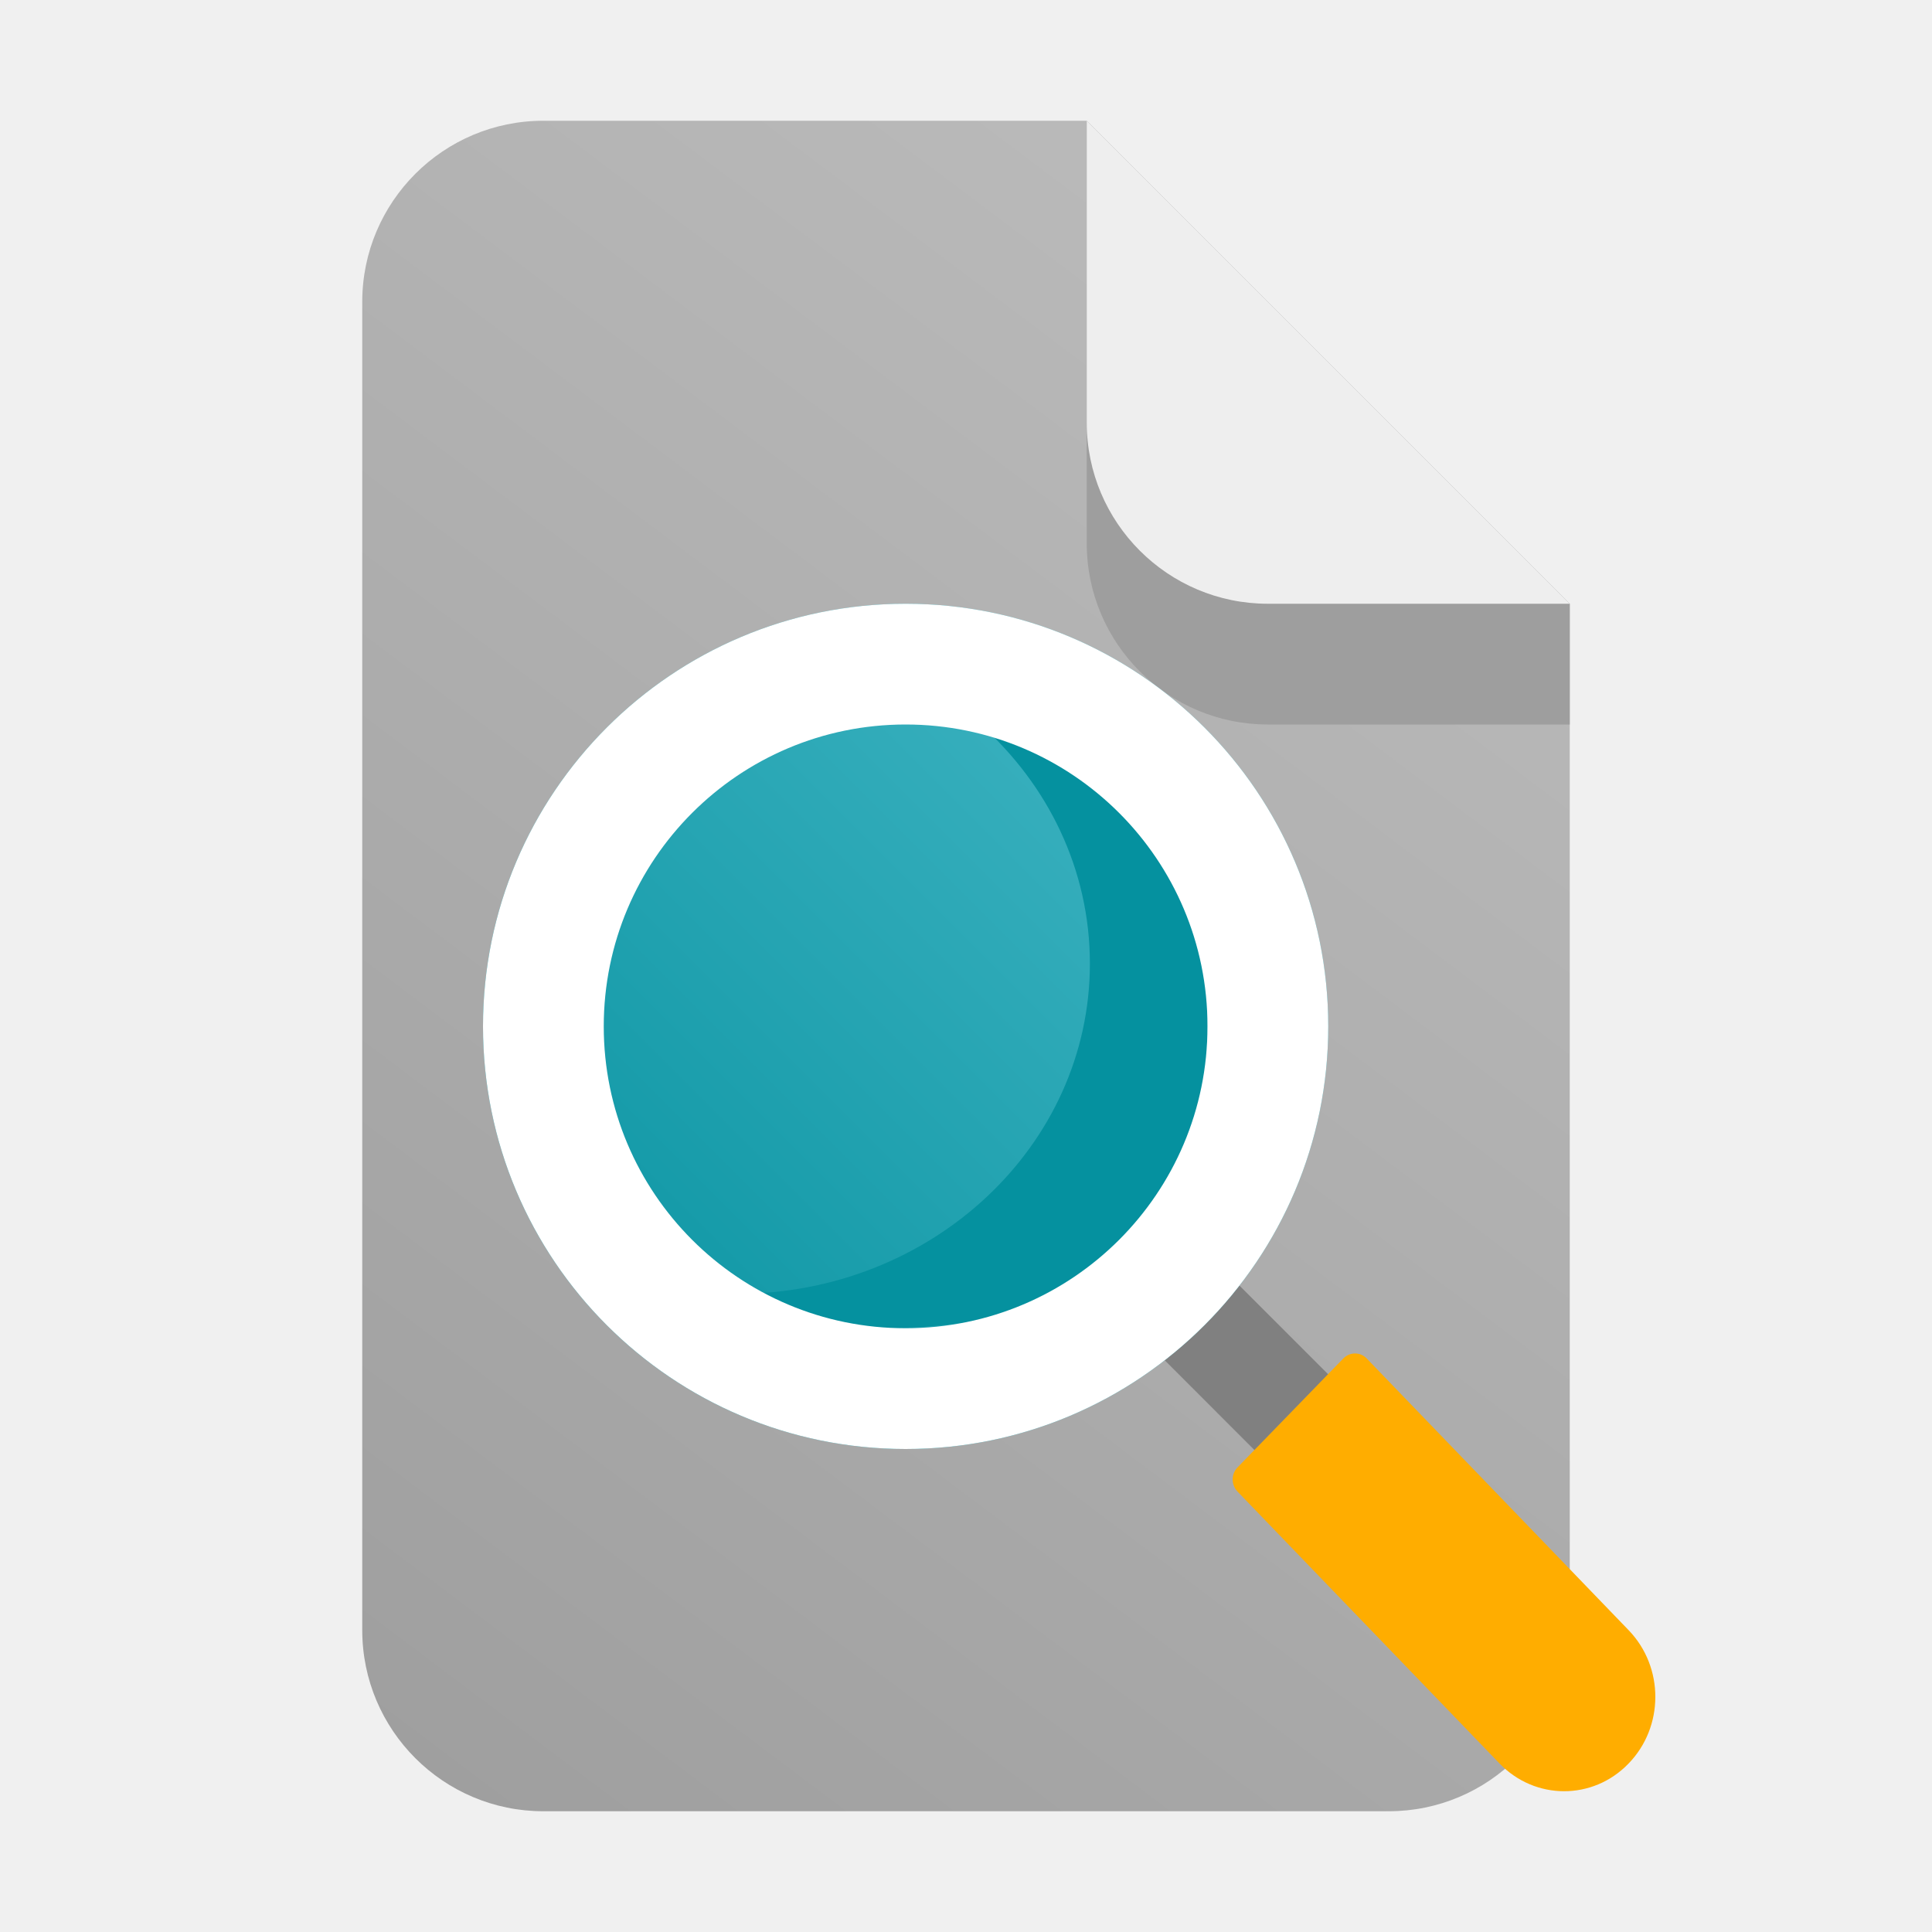
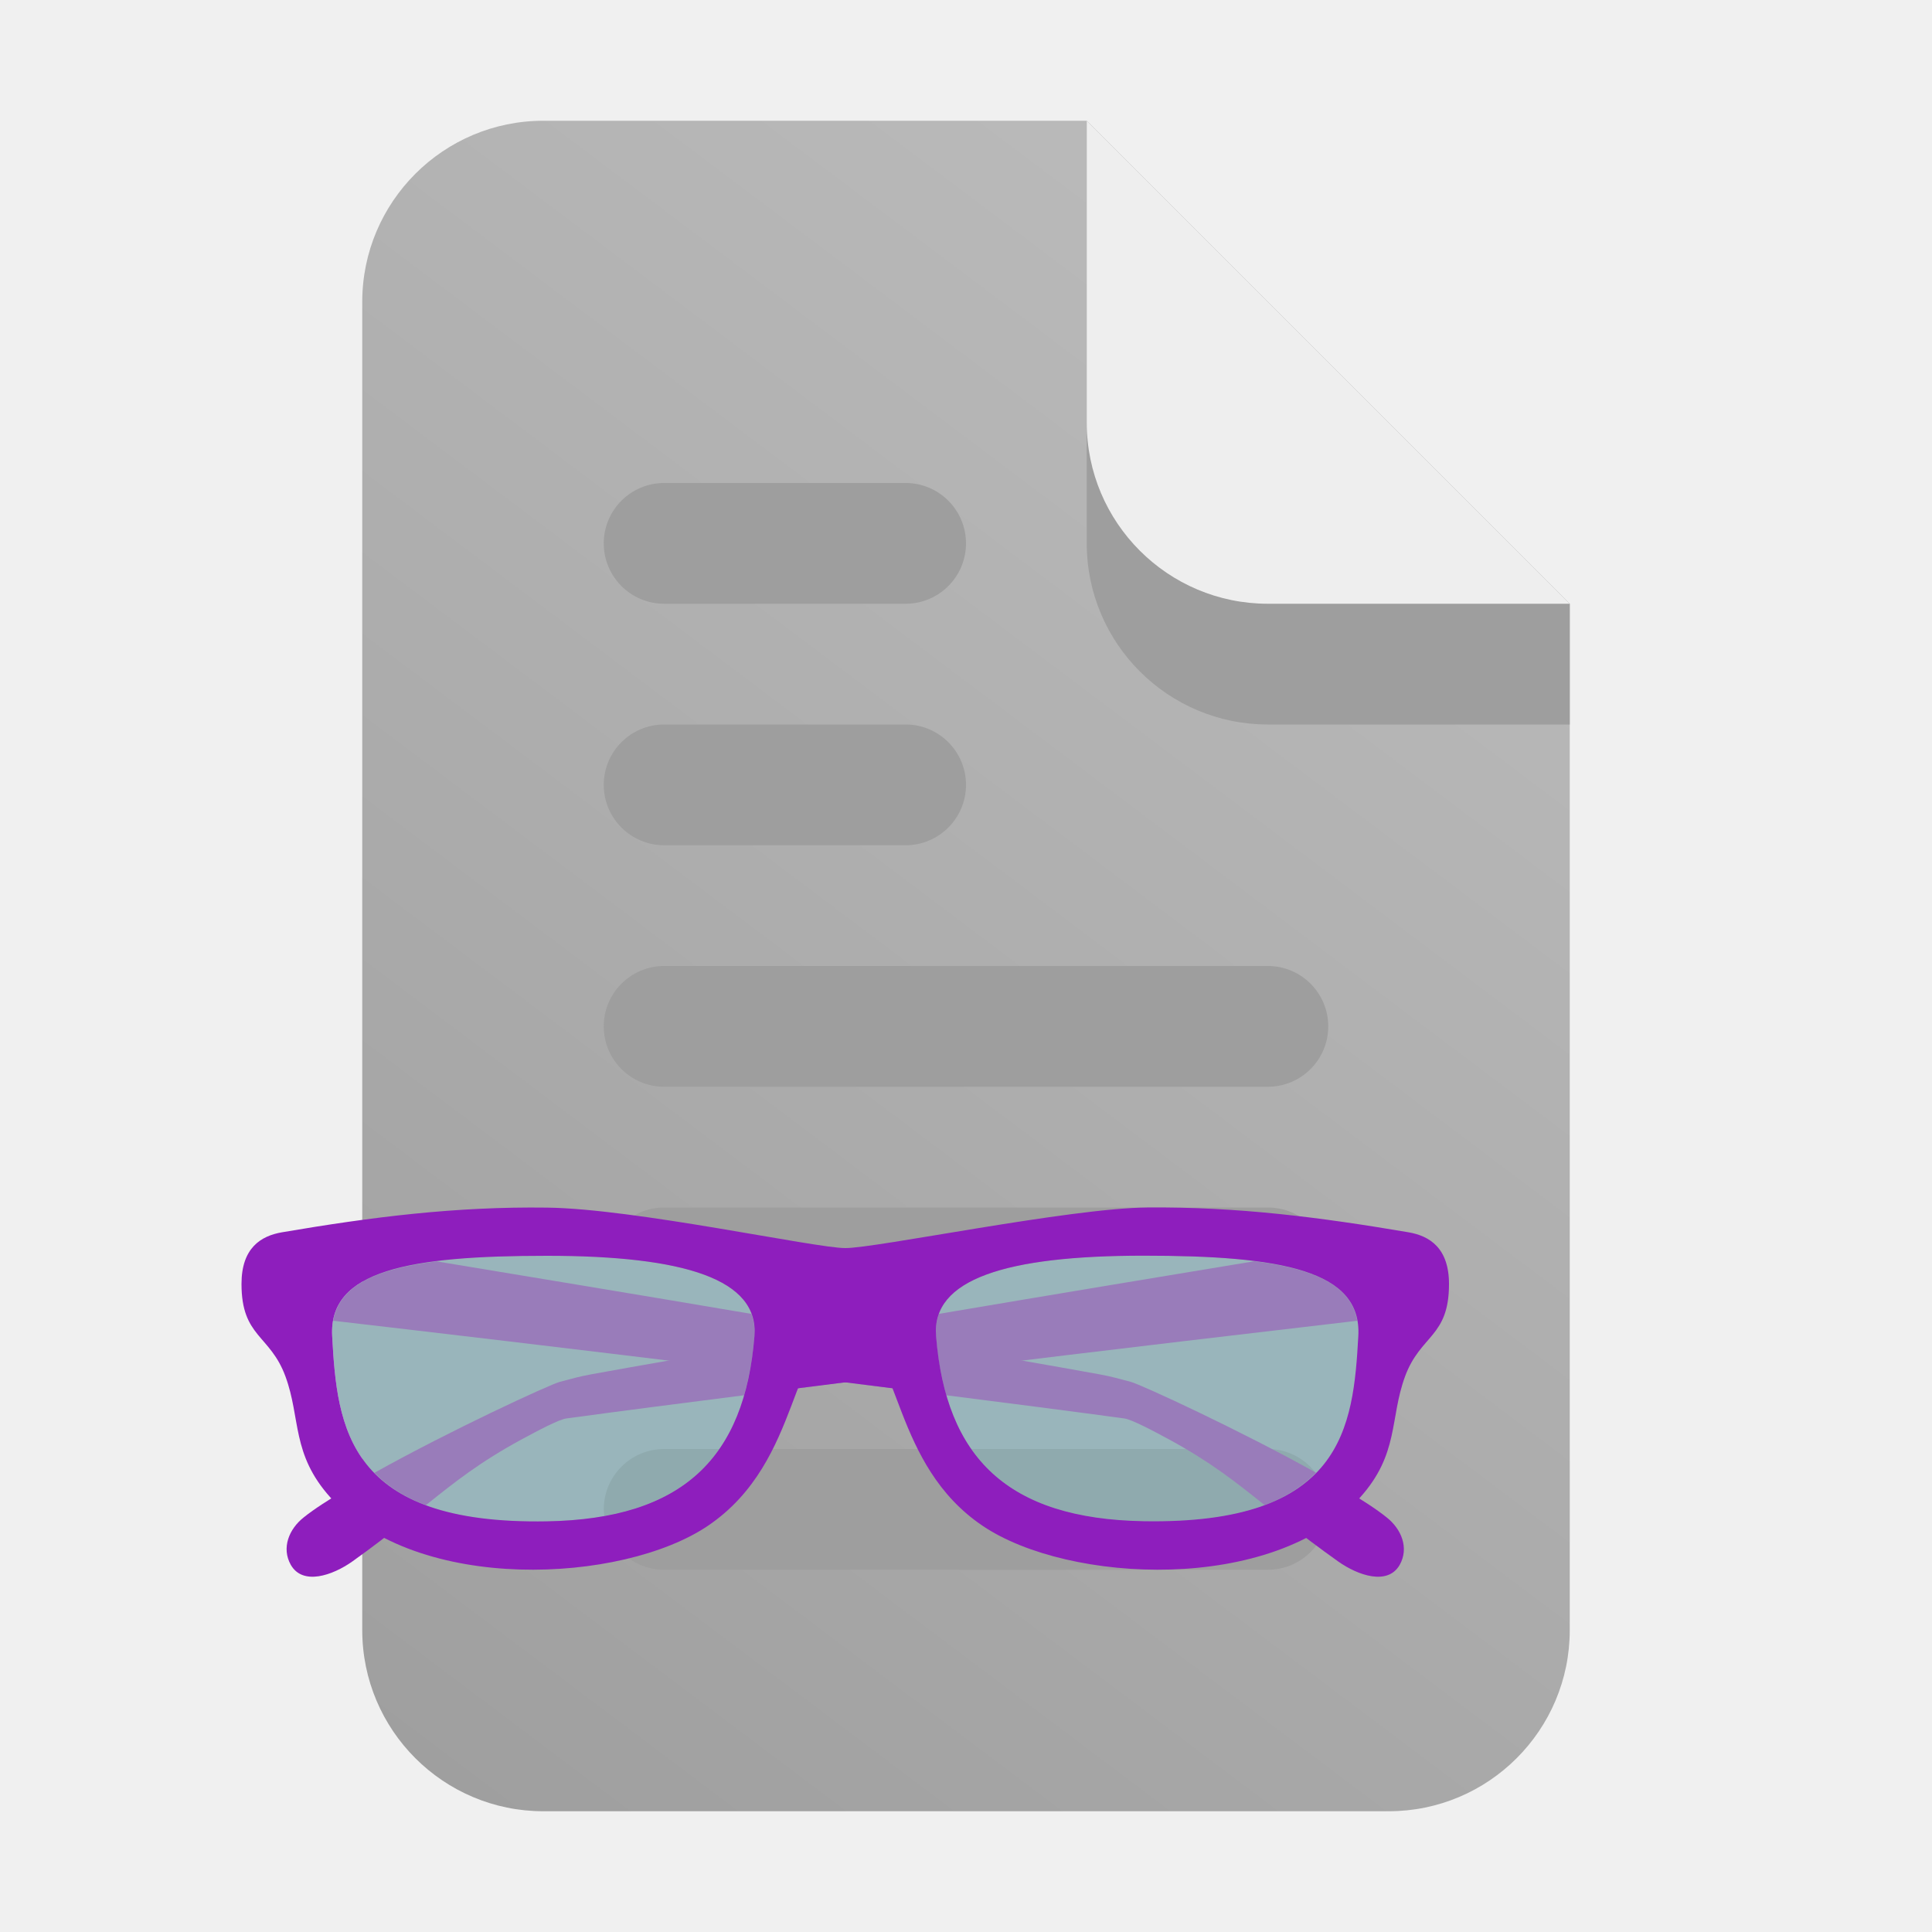
<svg xmlns="http://www.w3.org/2000/svg" width="16" height="16" viewBox="0 0 16 16" fill="none">
-   <path d="M9 1V3.5C9 4.328 9.672 5 10.5 5H13V13.5C13 14.328 12.328 15 11.5 15H4.5C3.672 15 3 14.328 3 13.5V2.5C3 1.672 3.672 1 4.5 1H9Z" fill="url(#paint0_linear_4618_230)" />
+   <path d="M9 1V3.5C9 4.328 9.672 5 10.5 5H13V13.5C13 14.328 12.328 15 11.5 15H4.5C3.672 15 3 14.328 3 13.5V2.5C3 1.672 3.672 1 4.5 1H9Z" fill="url(#paint0_linear_4628_218)" />
  <path d="M9 1L13 5V6H10.5C9.672 6 9 5.328 9 4.5V1Z" fill="#9E9E9E" />
  <path d="M9 1L13 5H10.5C9.672 5 9 4.328 9 3.5V1Z" fill="#EEEEEE" />
-   <path d="M9.952 10.334L11.101 11.483L10.482 12.102L9.334 10.953L9.952 10.334Z" fill="#808080" />
-   <path d="M11 8.5C11 10.433 9.433 12 7.5 12C5.567 12 4 10.433 4 8.5C4 6.567 5.567 5 7.5 5C9.433 5 11 6.567 11 8.5Z" fill="url(#paint1_linear_4618_230)" />
-   <path d="M6.103 10.715C7.717 10.715 9.026 9.49 9.026 7.98C9.026 7.201 8.678 6.498 8.12 6C9.212 6.338 10 7.3 10 8.436C10 9.852 9.5 11 7.26 11C6.806 11 6.377 10.896 6 10.713C6.034 10.714 6.069 10.715 6.103 10.715Z" fill="#05919F" />
-   <path fill-rule="evenodd" clip-rule="evenodd" d="M7.5 12C9.433 12 11 10.433 11 8.5C11 6.567 9.433 5 7.5 5C5.567 5 4 6.567 4 8.5C4 10.433 5.567 12 7.5 12ZM7.5 11C8.881 11 10 9.881 10 8.5C10 7.119 8.881 6 7.5 6C6.119 6 5 7.119 5 8.5C5 9.881 6.119 11 7.5 11Z" fill="white" />
-   <path d="M11.125 11.25C11.179 11.195 11.266 11.195 11.319 11.251L13.489 13.502C13.783 13.808 13.782 14.302 13.486 14.606C13.191 14.911 12.713 14.91 12.418 14.604L10.249 12.353C10.195 12.297 10.195 12.207 10.249 12.152L11.125 11.25Z" fill="#FFAD00" />
+   <path d="M5 4.5C5 4.224 5.224 4 5.5 4H7.5C7.776 4 8 4.224 8 4.5C8 4.776 7.776 5 7.5 5H5.5C5.224 5 5 4.776 5 4.5Z" fill="#9E9E9E" />
+   <path d="M5 6.5C5 6.224 5.224 6 5.5 6H7.5C7.776 6 8 6.224 8 6.5C8 6.776 7.776 7 7.5 7H5.5C5.224 7 5 6.776 5 6.5Z" fill="#9E9E9E" />
+   <path d="M5 10.5C5 10.224 5.224 10 5.5 10H10.5C10.776 10 11 10.224 11 10.5C11 10.776 10.776 11 10.5 11H5.5C5.224 11 5 10.776 5 10.5Z" fill="#9E9E9E" />
+   <path d="M5 8.5C5 8.224 5.224 8 5.5 8H10.5C10.776 8 11 8.224 11 8.5C11 8.776 10.776 9 10.5 9H5.5C5.224 9 5 8.776 5 8.5Z" fill="#9E9E9E" />
+   <path d="M5 12.5C5 12.224 5.224 12 5.5 12H10.5C10.776 12 11 12.224 11 12.5C11 12.776 10.776 13 10.5 13H5.5C5.224 13 5 12.776 5 12.5Z" fill="#9E9E9E" />
+   <path d="M9.47 10.399C8.327 10.399 7.714 10.595 7.752 11.064C7.832 12.072 8.344 12.579 9.47 12.599C11.124 12.628 11.207 11.823 11.249 11.064C11.279 10.519 10.613 10.399 9.47 10.399Z" fill="#99B5BB" />
+   <path d="M4.53 10.4C5.673 10.4 6.286 10.596 6.248 11.065C6.168 12.073 5.656 12.58 4.53 12.6C2.876 12.629 2.792 11.824 2.751 11.065C2.721 10.52 3.387 10.4 4.53 10.4Z" fill="#99B5BB" />
+   <path d="M10.5 12C10.662 12 10.805 12.078 10.896 12.198C10.651 12.449 10.225 12.612 9.47 12.599C8.774 12.586 8.314 12.388 8.044 12H10.5Z" fill="#8FAAAE" />
+   <path d="M5.957 12C5.754 12.292 5.443 12.475 5.005 12.554C5.003 12.536 5 12.518 5 12.5C5 12.224 5.224 12 5.5 12H5.957Z" fill="#8FAAAE" />
+   <path d="M6.238 11.146C6.223 11.293 6.198 11.43 6.162 11.555C5.645 11.621 5.145 11.685 4.69 11.747C4.627 11.756 4.454 11.848 4.317 11.922C3.975 12.108 3.773 12.268 3.527 12.465C3.343 12.397 3.206 12.305 3.101 12.197C3.729 11.846 4.55 11.467 4.636 11.444C4.738 11.417 4.795 11.4 4.899 11.381C5.31 11.306 5.765 11.228 6.238 11.146Z" fill="#997CBA" />
+   <path d="M7.177 10.982C7.274 11.064 7.338 11.214 7.409 11.396C7.122 11.432 6.832 11.469 6.546 11.505C6.618 11.324 6.676 11.163 6.754 11.055C6.894 11.031 7.035 11.007 7.177 10.982Z" fill="#997CBA" />
+   <path d="M10.388 10.445C10.89 10.508 11.19 10.648 11.24 10.938C10.6 11.013 9.243 11.171 7.789 11.35C7.772 11.259 7.759 11.165 7.751 11.065C7.746 10.998 7.755 10.937 7.775 10.881C8.743 10.717 9.68 10.562 10.388 10.445Z" fill="#997CBA" />
+   <path d="M9.102 11.381C9.206 11.4 9.263 11.417 9.365 11.444C9.451 11.467 10.27 11.845 10.898 12.196C10.793 12.304 10.656 12.396 10.472 12.464C10.227 12.268 10.025 12.108 9.684 11.922C9.547 11.848 9.374 11.756 9.311 11.747C8.856 11.685 8.355 11.621 7.837 11.555C7.801 11.43 7.776 11.293 7.761 11.146C8.235 11.228 8.69 11.306 9.102 11.381Z" fill="#997CBA" />
+   <path d="M6.822 10.981C6.963 11.005 7.104 11.031 7.244 11.055C7.323 11.162 7.382 11.323 7.454 11.505C7.167 11.469 6.878 11.432 6.59 11.396C6.661 11.214 6.726 11.063 6.822 10.981Z" fill="#997CBA" />
+   <path d="M3.615 10.446C4.321 10.563 5.256 10.717 6.222 10.881C6.243 10.937 6.253 10.998 6.248 11.065C6.24 11.165 6.226 11.26 6.209 11.35C4.756 11.171 3.4 11.012 2.76 10.938C2.811 10.648 3.112 10.509 3.615 10.446Z" fill="#997CBA" />
+   <path d="M2.861 12.337C2.998 12.453 3.161 12.543 3.339 12.613C3.219 12.708 3.084 12.813 2.917 12.932C2.754 13.047 2.507 13.133 2.408 12.959C2.33 12.82 2.392 12.663 2.517 12.565C2.603 12.496 2.723 12.42 2.861 12.337Z" fill="#8E1EBD" />
+   <path d="M7.176 10.982C7.273 11.064 7.338 11.214 7.409 11.396C7.121 11.432 6.832 11.469 6.545 11.505C6.617 11.324 6.676 11.163 6.754 11.055C6.894 11.031 7.035 11.007 7.176 10.982Z" fill="#8E1EBD" />
+   <path d="M11.139 12.337C11.277 12.42 11.396 12.496 11.482 12.565C11.607 12.663 11.67 12.82 11.592 12.959C11.493 13.133 11.246 13.047 11.083 12.932C10.916 12.813 10.779 12.709 10.659 12.614C10.838 12.544 11.001 12.453 11.139 12.337Z" fill="#8E1EBD" />
+   <path d="M6.821 10.982C6.963 11.007 7.105 11.03 7.246 11.055C7.324 11.163 7.382 11.324 7.453 11.505C7.167 11.469 6.878 11.432 6.59 11.396C6.661 11.215 6.725 11.065 6.821 10.982Z" fill="#8E1EBD" />
+   <path fill-rule="evenodd" clip-rule="evenodd" d="M7 10.336C7.25 10.338 8.859 10.005 9.5 10C10.247 9.993 10.928 10.08 11.663 10.205C11.841 10.235 12 10.337 12 10.634C12 11.075 11.764 11.052 11.636 11.399C11.508 11.747 11.588 12.041 11.263 12.402C10.543 13.201 8.846 13.114 8.139 12.637C7.388 12.132 7.46 11.18 7.082 11.063L7 11.051C6.527 11.052 6.662 12.098 5.861 12.637C5.153 13.114 3.457 13.201 2.737 12.402C2.412 12.041 2.492 11.747 2.364 11.399C2.236 11.051 2 11.075 2 10.633C2 10.336 2.159 10.235 2.337 10.205C3.082 10.078 3.772 9.991 4.53 10.001C5.255 10.009 6.75 10.336 7 10.336ZM4.53 10.4C3.388 10.4 2.721 10.52 2.751 11.065C2.792 11.824 2.877 12.628 4.53 12.599C5.656 12.579 6.167 12.073 6.248 11.065C6.286 10.596 5.673 10.4 4.53 10.4ZM9.47 10.399C8.327 10.399 7.714 10.595 7.752 11.064C7.833 12.072 8.344 12.578 9.47 12.598C11.124 12.627 11.207 11.823 11.249 11.064C11.279 10.519 10.612 10.399 9.47 10.399Z" fill="#8E1EBD" />
  <defs>
-     <linearGradient id="paint0_linear_4618_230" x1="13" y1="1" x2="2.655" y2="14.74" gradientUnits="userSpaceOnUse">
+     <linearGradient id="paint0_linear_4628_218" x1="13" y1="1" x2="2.655" y2="14.74" gradientUnits="userSpaceOnUse">
      <stop stop-color="#BEBEBE" />
      <stop offset="1" stop-color="#9E9E9E" />
    </linearGradient>
-     <linearGradient id="paint1_linear_4618_230" x1="11" y1="5" x2="4" y2="12" gradientUnits="userSpaceOnUse">
-       <stop stop-color="#48B9C7" />
-       <stop offset="1" stop-color="#05919F" />
-     </linearGradient>
  </defs>
</svg>
